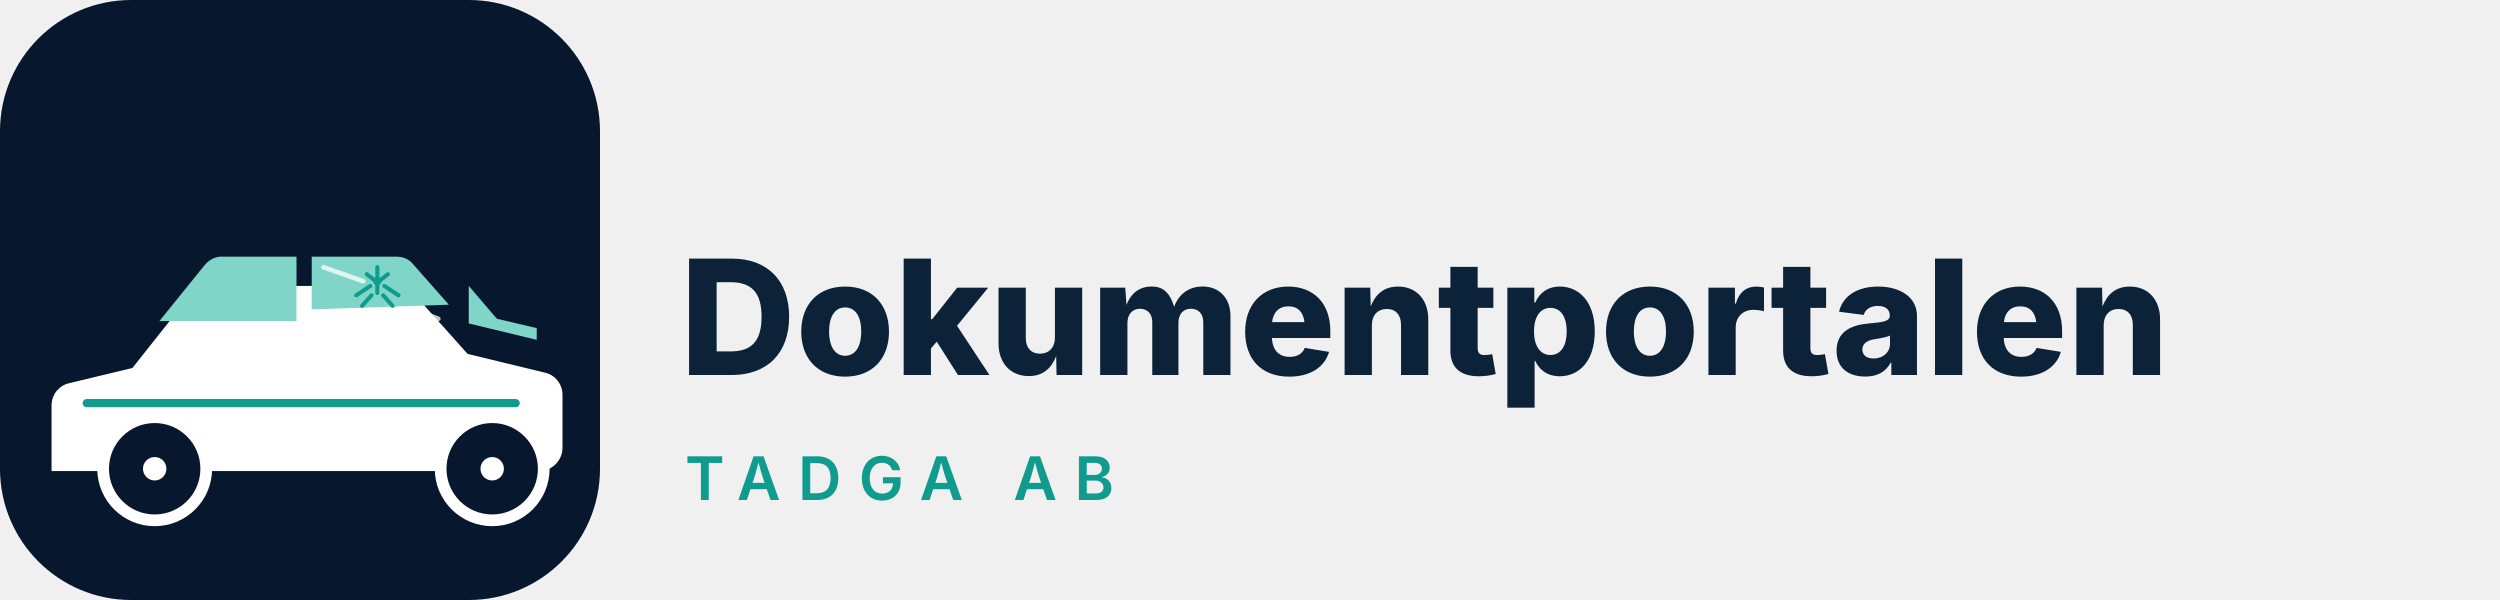
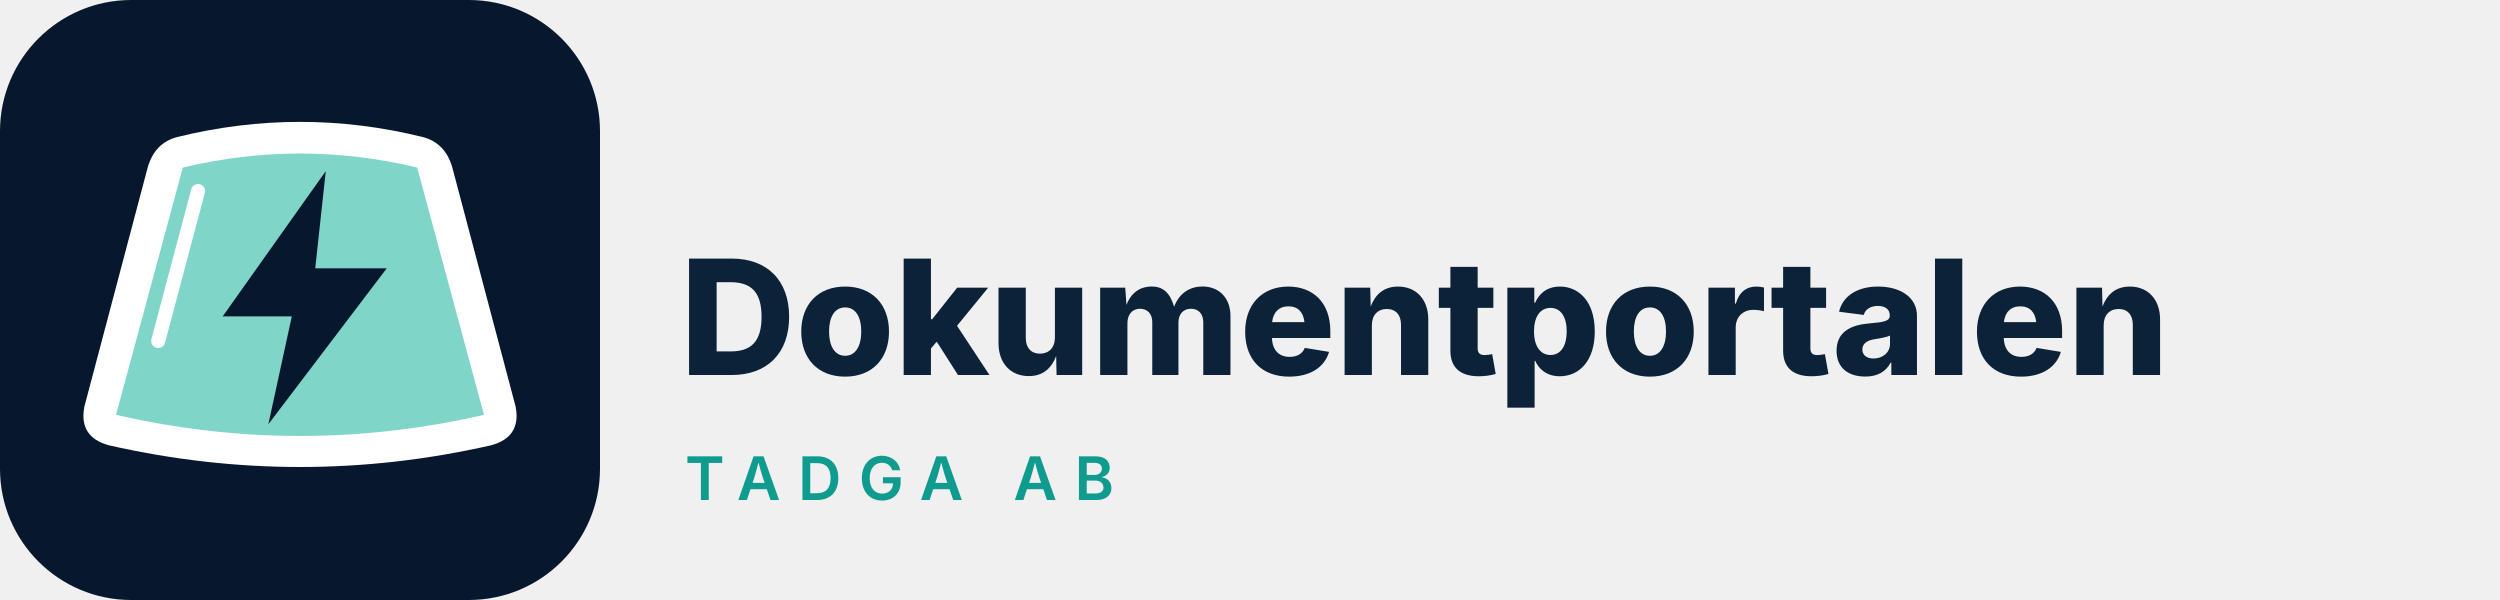
<svg xmlns="http://www.w3.org/2000/svg" width="100mm" height="24mm" viewBox="0 0 1000 240" role="img" aria-label="Tadega AB – Dokumentportalen">
  <g id="varumaerke" transform="translate(0 0) scale(0.46875)">
    <rect width="512" height="512" rx="112" fill="#07172d" />
-     <path d="M44 402v-56c0-9 6-17 15-19l54-13 46-58c6-8 15-12 25-12h150c9 0 17 4 23 11l42 47 66 16c9 2 15 10 15 19v45c0 11-9 20-20 20z" fill="#ffffff" />
-     <path d="M136 274l38-47c4-5 9-8 15-8h64v55z" fill="#7fd6c8" />
-     <path d="M266 219h72c6 0 11 2 15 7l30 34-117 4z" fill="#7fd6c8" />
-     <path d="M400 244l24 28 34 8v10l-58-14z" fill="#7fd6c8" />
-     <g stroke="#ffffff" stroke-width="4" stroke-linecap="round" opacity="0.75">
-       <path d="M276 228l34 12" />
-       <path d="M352 264l22 8" />
-     </g>
-     <g stroke="#0f9b8e" stroke-width="3.5" stroke-linecap="round">
-       <path d="M322 228v22" />
-       <path d="M313 234l9 7" />
-       <path d="M331 234l-9 7" />
-       <path d="M316 244l-12 8" />
-       <path d="M328 244l12 8" />
-       <path d="M317 252l-8 9" />
-       <path d="M327 252l8 9" />
-     </g>
-     <circle cx="322" cy="240" r="3.5" fill="#0f9b8e" />
-     <path d="M74 344h366" stroke="#0f9b8e" stroke-width="7" stroke-linecap="round" />
-     <circle cx="132" cy="400" r="44" fill="#07172d" stroke="#ffffff" stroke-width="10" />
-     <circle cx="420" cy="400" r="44" fill="#07172d" stroke="#ffffff" stroke-width="10" />
-     <circle cx="132" cy="400" r="10" fill="#ffffff" />
-     <circle cx="420" cy="400" r="10" fill="#ffffff" />
+     <path id="windshield-frame" d="M151 117Q256 91 361 117Q380 122 386 143L440 347Q445 373 419 380Q256 417 93 380Q67 373 72 347L126 143Q132 122 151 117Z" fill="#ffffff" />
+     <path id="windshield-glass" d="M156 143Q256 119 356 143L413 354Q256 390 99 354Z" fill="#7fd6c8" />
+     <path d="M169 163L135 291" fill="none" stroke="#ffffff" stroke-width="12" stroke-linecap="round" />
+     <path id="lightning" d="M278 146L190 270H249L229 362L330 229H269Z" fill="#07172d" />
  </g>
  <g id="ordmark" font-family="Inter, 'Segoe UI', Arial, sans-serif">
    <text id="namn" x="272" y="150" font-size="64" font-weight="800" fill="#0b2239">Dokumentportalen</text>
    <text id="foretag" x="274" y="200" font-size="24" font-weight="600" letter-spacing="7" fill="#0f9b8e">TADGA AB</text>
  </g>
</svg>
